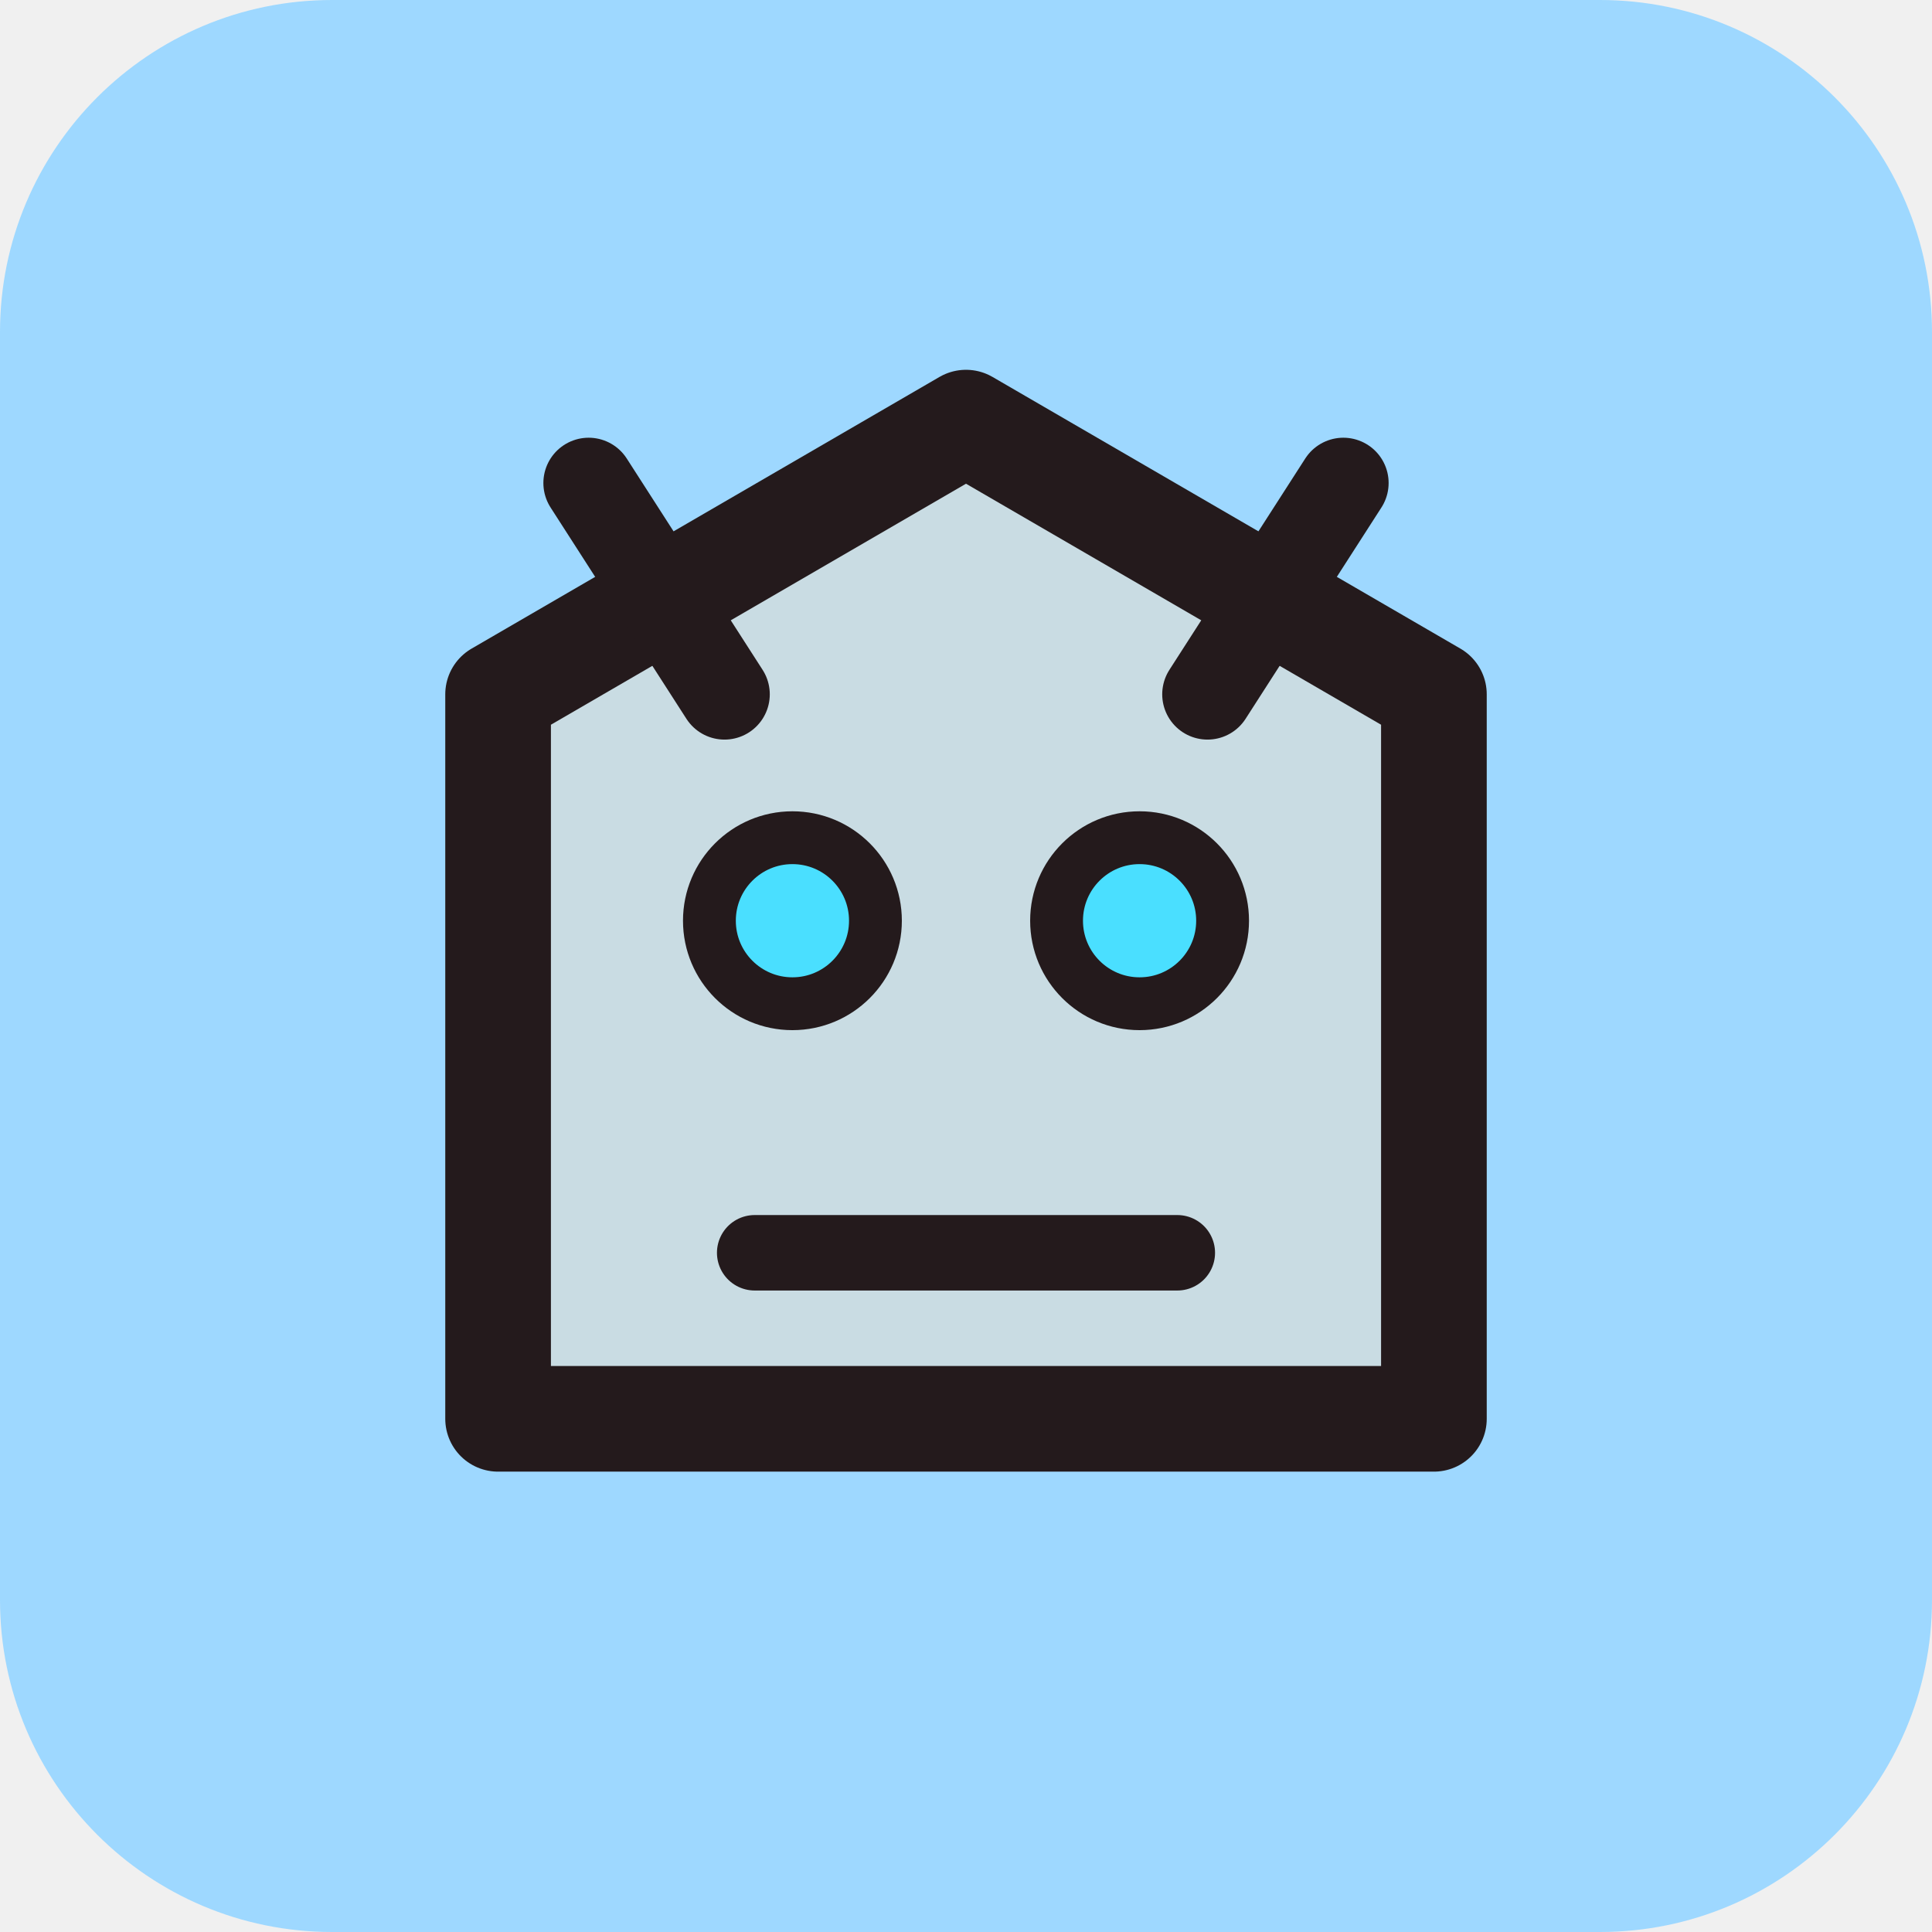
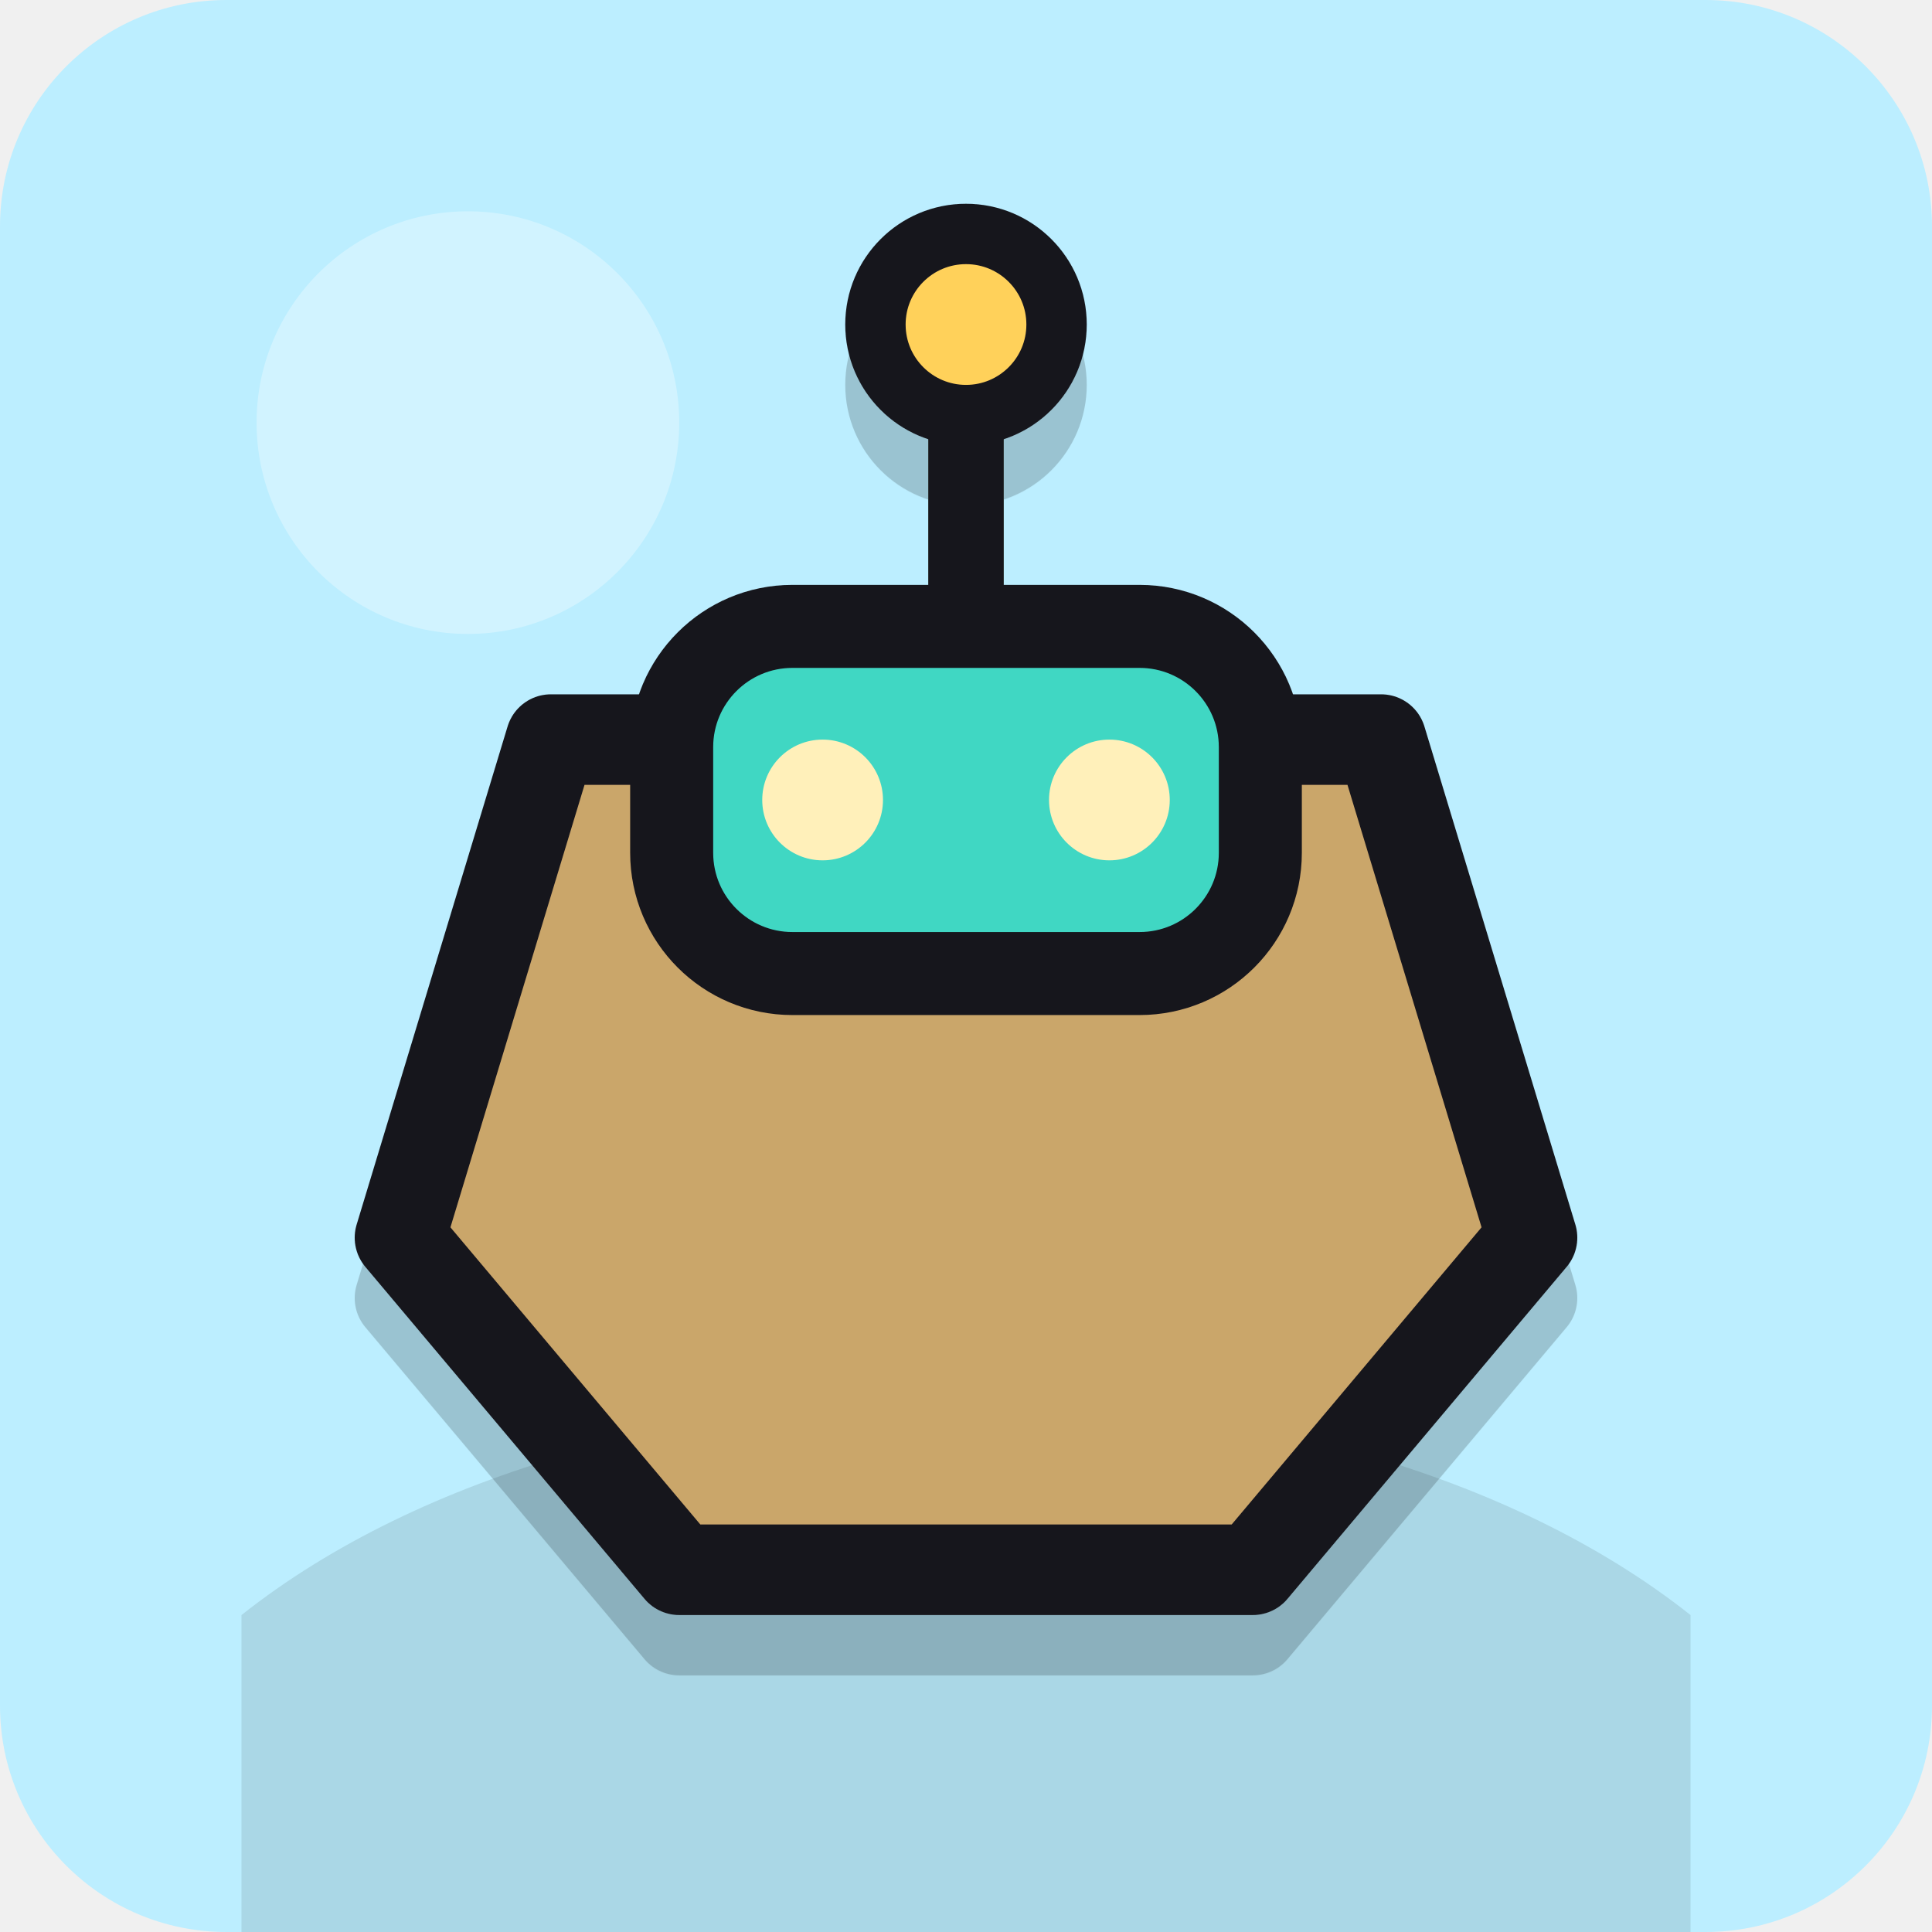
- <svg xmlns="http://www.w3.org/2000/svg" viewBox="0 0 256 256">
-   <rect width="256" height="256" rx="44" fill="#9ed8ff" />
-   <path d="M66 188V92l62-36 62 36v96Z" fill="#c9dce3" stroke="#241a1c" stroke-width="14" stroke-linejoin="round" />
-   <path d="M96 92 78 64M160 92l18-28" stroke="#241a1c" stroke-width="12" stroke-linecap="round" />
-   <circle cx="105" cy="122" r="11" fill="#4adfff" stroke="#241a1c" stroke-width="7" />
-   <circle cx="151" cy="122" r="11" fill="#4adfff" stroke="#241a1c" stroke-width="7" />
-   <path d="M100 166h56" stroke="#241a1c" stroke-width="10" stroke-linecap="round" />
+ <svg xmlns="http://www.w3.org/2000/svg" viewBox="0 0 256 256" role="img" aria-hidden="true">
+   <defs>
+     <filter id="softShadow" x="-20%" y="-20%" width="140%" height="140%">
+       <feDropShadow dx="0" dy="8" stdDeviation="0" flood-color="#000000" flood-opacity=".18" />
+     </filter>
+   </defs>
+   <rect width="256" height="256" rx="30" fill="#bceeff" />
+   <circle cx="62" cy="56" r="28" fill="#ffffff" opacity=".32" />
+   <path d="M32 214c48-38 144-38 192 0v42H32z" fill="#000000" opacity=".10" />
+   <g filter="url(#softShadow)">
+     <path d="M73 98h110l20 66-37 44H90l-37-44z" fill="#caa66a" stroke="#17131d" stroke-width="12" stroke-linejoin="round" />
+     <rect x="89" y="83" width="78" height="46" rx="16" fill="#3fd7c3" stroke="#17131d" stroke-width="11" />
+     <circle cx="109" cy="106" r="8" fill="#fff0ba" />
+     <circle cx="147" cy="106" r="8" fill="#fff0ba" />
+     <path d="M128 83V48" stroke="#17131d" stroke-width="10" stroke-linecap="round" />
+     <circle cx="128" cy="43" r="12" fill="#ffd15a" stroke="#17131d" stroke-width="8" />
+   </g>
</svg>
